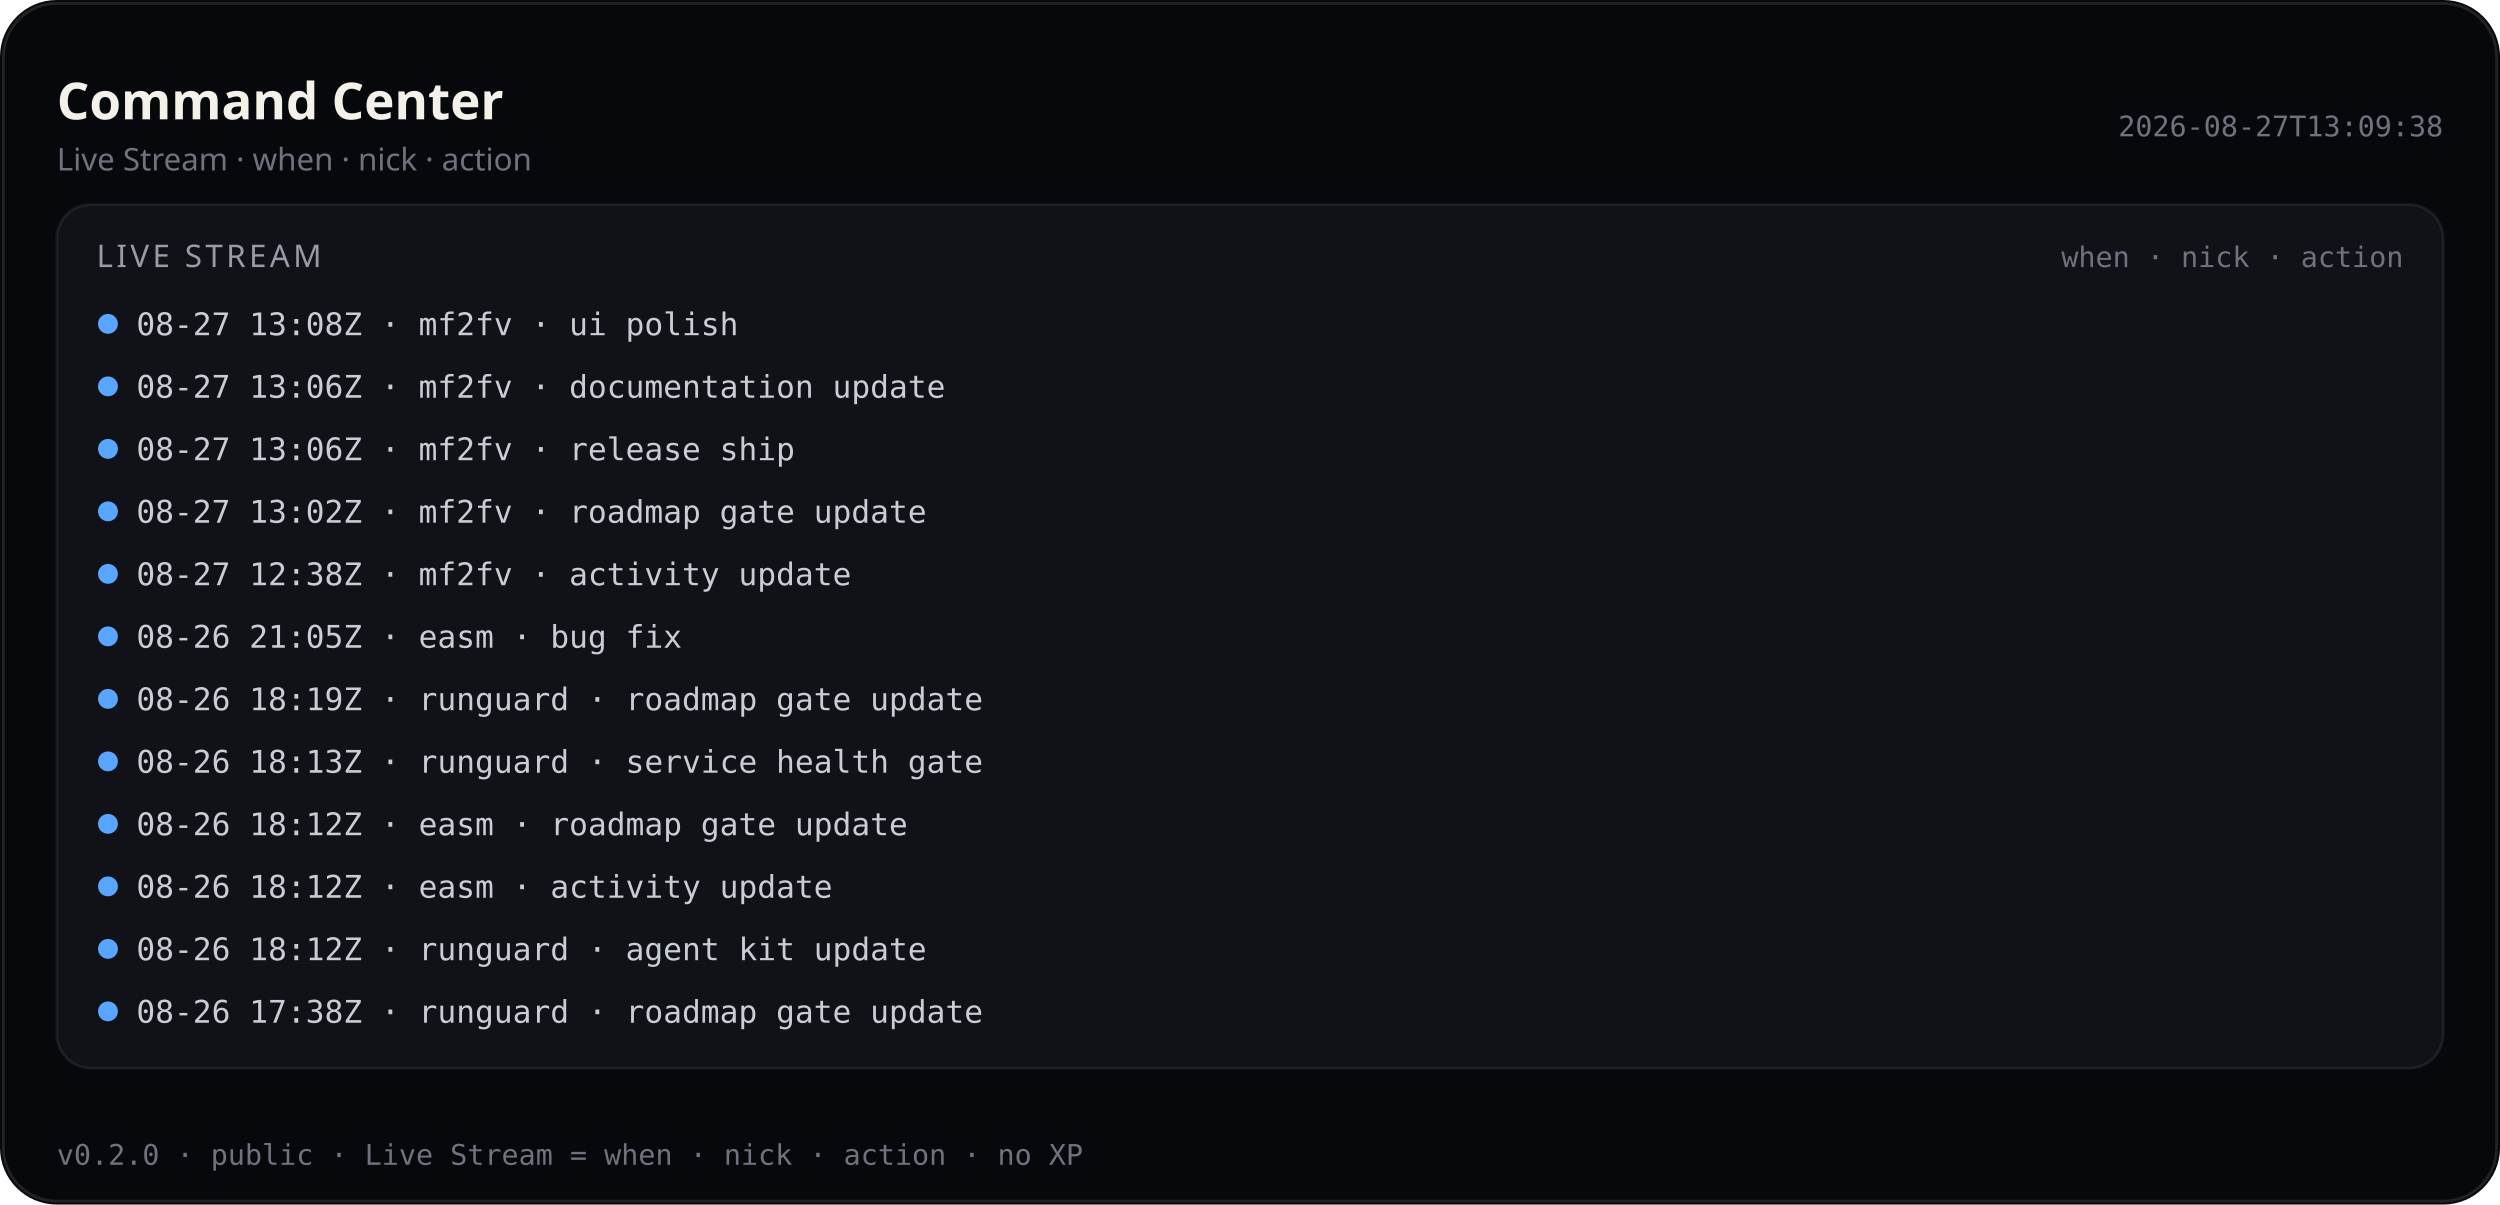
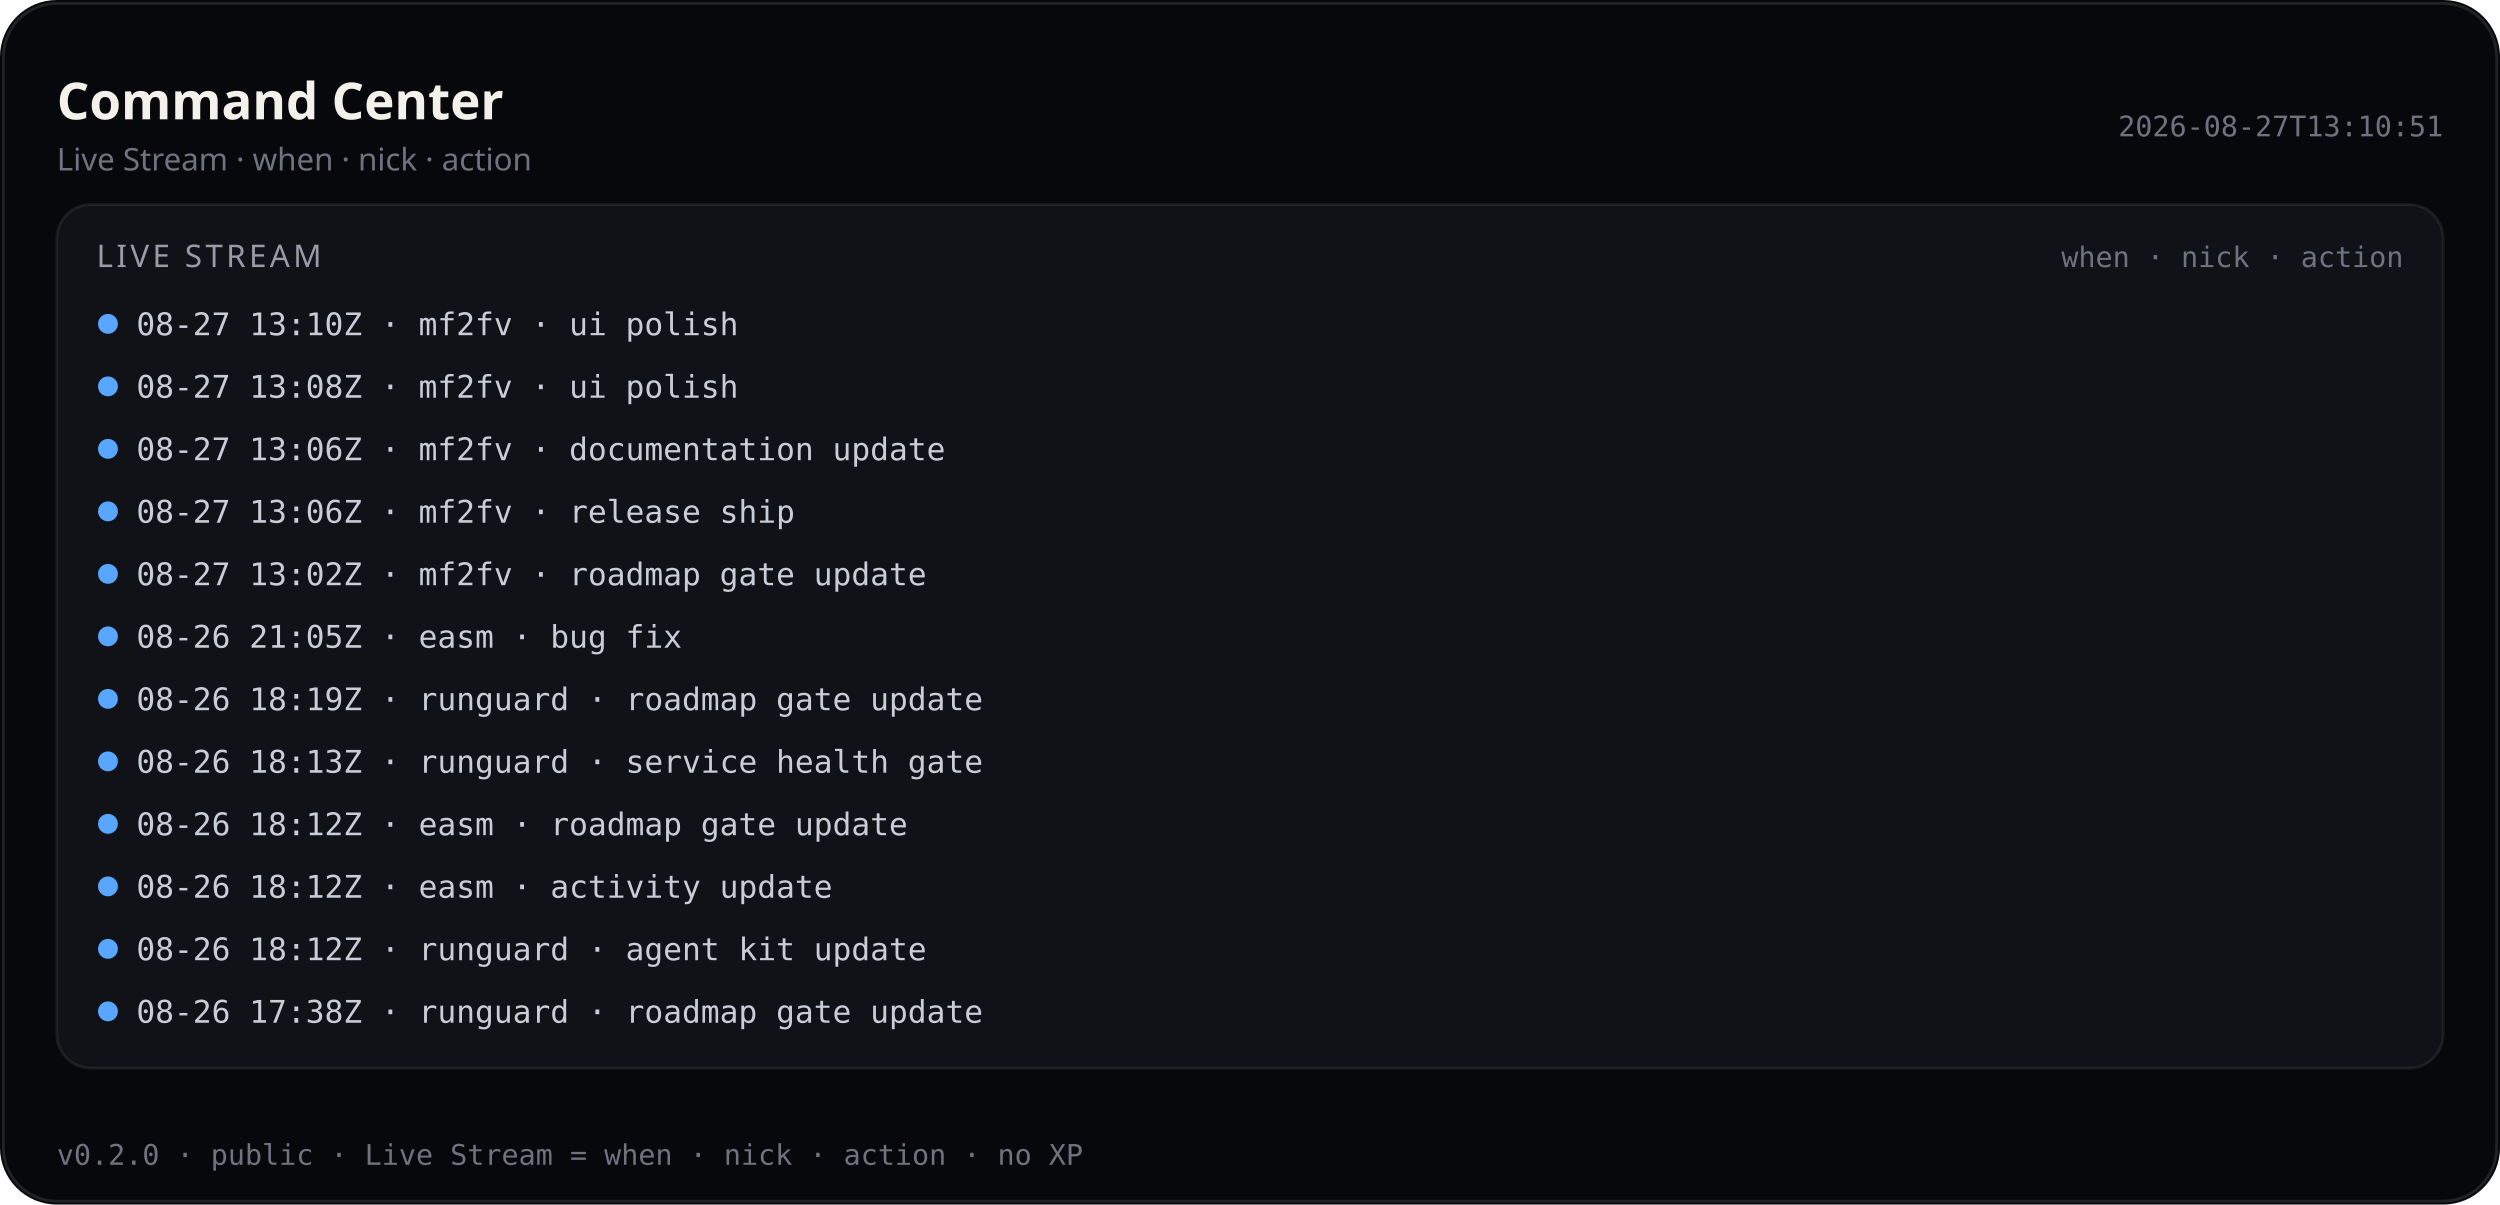
<svg xmlns="http://www.w3.org/2000/svg" viewBox="0 0 880 424" width="880" height="424" role="img" aria-label="Command Center — Live Stream (public)">
  <rect width="880" height="424" rx="20" fill="#07080b" />
  <rect x="1.2" y="1.2" width="877.6" height="421.6" rx="18.8" fill="none" stroke="rgba(232,228,214,0.12)" />
  <text x="20" y="42" fill="#f4f1ea" font-size="18" font-family="ui-sans-serif, system-ui, sans-serif" font-weight="600">Command Center</text>
  <text x="20" y="60" fill="#6f7380" font-size="11" font-family="ui-sans-serif, system-ui, sans-serif">Live Stream · when · nick · action</text>
-   <text x="860" y="48" fill="#6f7380" font-size="10" text-anchor="end" font-family="ui-monospace, SFMono-Regular, monospace">2026-08-27T13:09:38</text>
+   <text x="860" y="48" fill="#6f7380" font-size="10" text-anchor="end" font-family="ui-monospace, SFMono-Regular, monospace">2026-08-27T13:10:51</text>
  <rect x="20" y="72" width="840" height="304" rx="12" fill="#101218" stroke="rgba(232,228,214,0.08)" />
  <text x="34" y="94" fill="#9a9aa8" font-size="11" font-family="ui-sans-serif, system-ui, sans-serif" letter-spacing="1.2">LIVE STREAM</text>
  <text x="846" y="94" fill="#6f7380" font-size="10" text-anchor="end" font-family="ui-monospace, SFMono-Regular, monospace">when · nick · action</text>
  <defs>
    <clipPath id="live-stream-clip-pub">
      <rect x="20" y="72" width="840" height="304" />
    </clipPath>
  </defs>
  <g clip-path="url(#live-stream-clip-pub)">
    <circle cx="38" cy="114" r="3.5" fill="#58a6ff" />
-     <text x="48" y="118" fill="#c9cdd6" font-size="11" font-family="ui-monospace, SFMono-Regular, monospace">08-27 13:08Z · mf2fv · ui polish</text>
+     <text x="48" y="118" fill="#c9cdd6" font-size="11" font-family="ui-monospace, SFMono-Regular, monospace">08-27 13:10Z · mf2fv · ui polish</text>
    <circle cx="38" cy="136" r="3.5" fill="#58a6ff" />
-     <text x="48" y="140" fill="#c9cdd6" font-size="11" font-family="ui-monospace, SFMono-Regular, monospace">08-27 13:06Z · mf2fv · documentation update</text>
+     <text x="48" y="140" fill="#c9cdd6" font-size="11" font-family="ui-monospace, SFMono-Regular, monospace">08-27 13:08Z · mf2fv · ui polish</text>
    <circle cx="38" cy="158" r="3.5" fill="#58a6ff" />
-     <text x="48" y="162" fill="#c9cdd6" font-size="11" font-family="ui-monospace, SFMono-Regular, monospace">08-27 13:06Z · mf2fv · release ship</text>
+     <text x="48" y="162" fill="#c9cdd6" font-size="11" font-family="ui-monospace, SFMono-Regular, monospace">08-27 13:06Z · mf2fv · documentation update</text>
    <circle cx="38" cy="180" r="3.5" fill="#58a6ff" />
-     <text x="48" y="184" fill="#c9cdd6" font-size="11" font-family="ui-monospace, SFMono-Regular, monospace">08-27 13:02Z · mf2fv · roadmap gate update</text>
+     <text x="48" y="184" fill="#c9cdd6" font-size="11" font-family="ui-monospace, SFMono-Regular, monospace">08-27 13:06Z · mf2fv · release ship</text>
    <circle cx="38" cy="202" r="3.5" fill="#58a6ff" />
-     <text x="48" y="206" fill="#c9cdd6" font-size="11" font-family="ui-monospace, SFMono-Regular, monospace">08-27 12:38Z · mf2fv · activity update</text>
+     <text x="48" y="206" fill="#c9cdd6" font-size="11" font-family="ui-monospace, SFMono-Regular, monospace">08-27 13:02Z · mf2fv · roadmap gate update</text>
    <circle cx="38" cy="224" r="3.5" fill="#58a6ff" />
    <text x="48" y="228" fill="#c9cdd6" font-size="11" font-family="ui-monospace, SFMono-Regular, monospace">08-26 21:05Z · easm · bug fix</text>
    <circle cx="38" cy="246" r="3.5" fill="#58a6ff" />
    <text x="48" y="250" fill="#c9cdd6" font-size="11" font-family="ui-monospace, SFMono-Regular, monospace">08-26 18:19Z · runguard · roadmap gate update</text>
    <circle cx="38" cy="268" r="3.5" fill="#58a6ff" />
    <text x="48" y="272" fill="#c9cdd6" font-size="11" font-family="ui-monospace, SFMono-Regular, monospace">08-26 18:13Z · runguard · service health gate</text>
    <circle cx="38" cy="290" r="3.5" fill="#58a6ff" />
    <text x="48" y="294" fill="#c9cdd6" font-size="11" font-family="ui-monospace, SFMono-Regular, monospace">08-26 18:12Z · easm · roadmap gate update</text>
    <circle cx="38" cy="312" r="3.5" fill="#58a6ff" />
    <text x="48" y="316" fill="#c9cdd6" font-size="11" font-family="ui-monospace, SFMono-Regular, monospace">08-26 18:12Z · easm · activity update</text>
    <circle cx="38" cy="334" r="3.5" fill="#58a6ff" />
    <text x="48" y="338" fill="#c9cdd6" font-size="11" font-family="ui-monospace, SFMono-Regular, monospace">08-26 18:12Z · runguard · agent kit update</text>
    <circle cx="38" cy="356" r="3.5" fill="#58a6ff" />
    <text x="48" y="360" fill="#c9cdd6" font-size="11" font-family="ui-monospace, SFMono-Regular, monospace">08-26 17:38Z · runguard · roadmap gate update</text>
  </g>
  <text x="20" y="410" fill="#6f7380" font-size="10" font-family="ui-monospace, SFMono-Regular, monospace">v0.2.0 · public · Live Stream = when · nick · action · no XP</text>
</svg>
